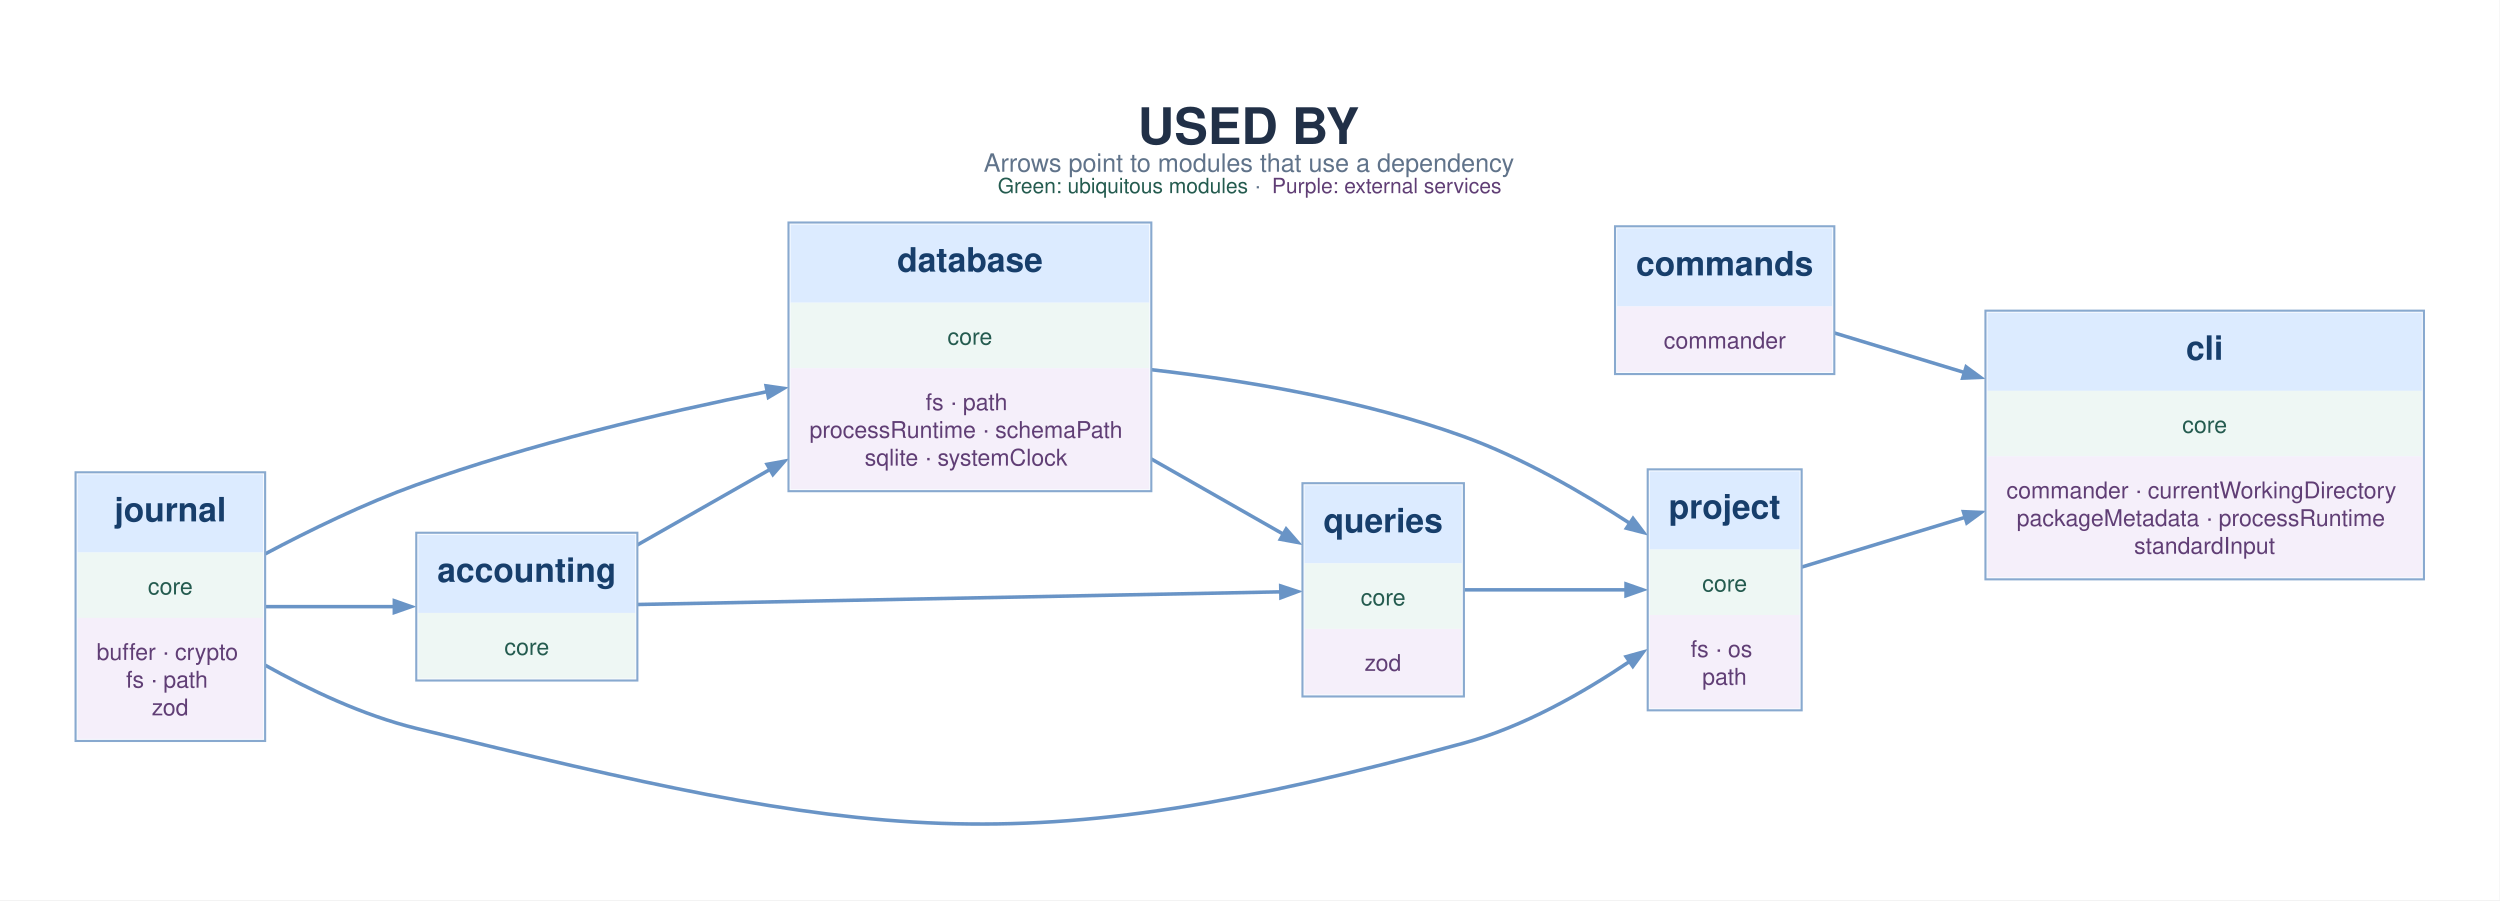
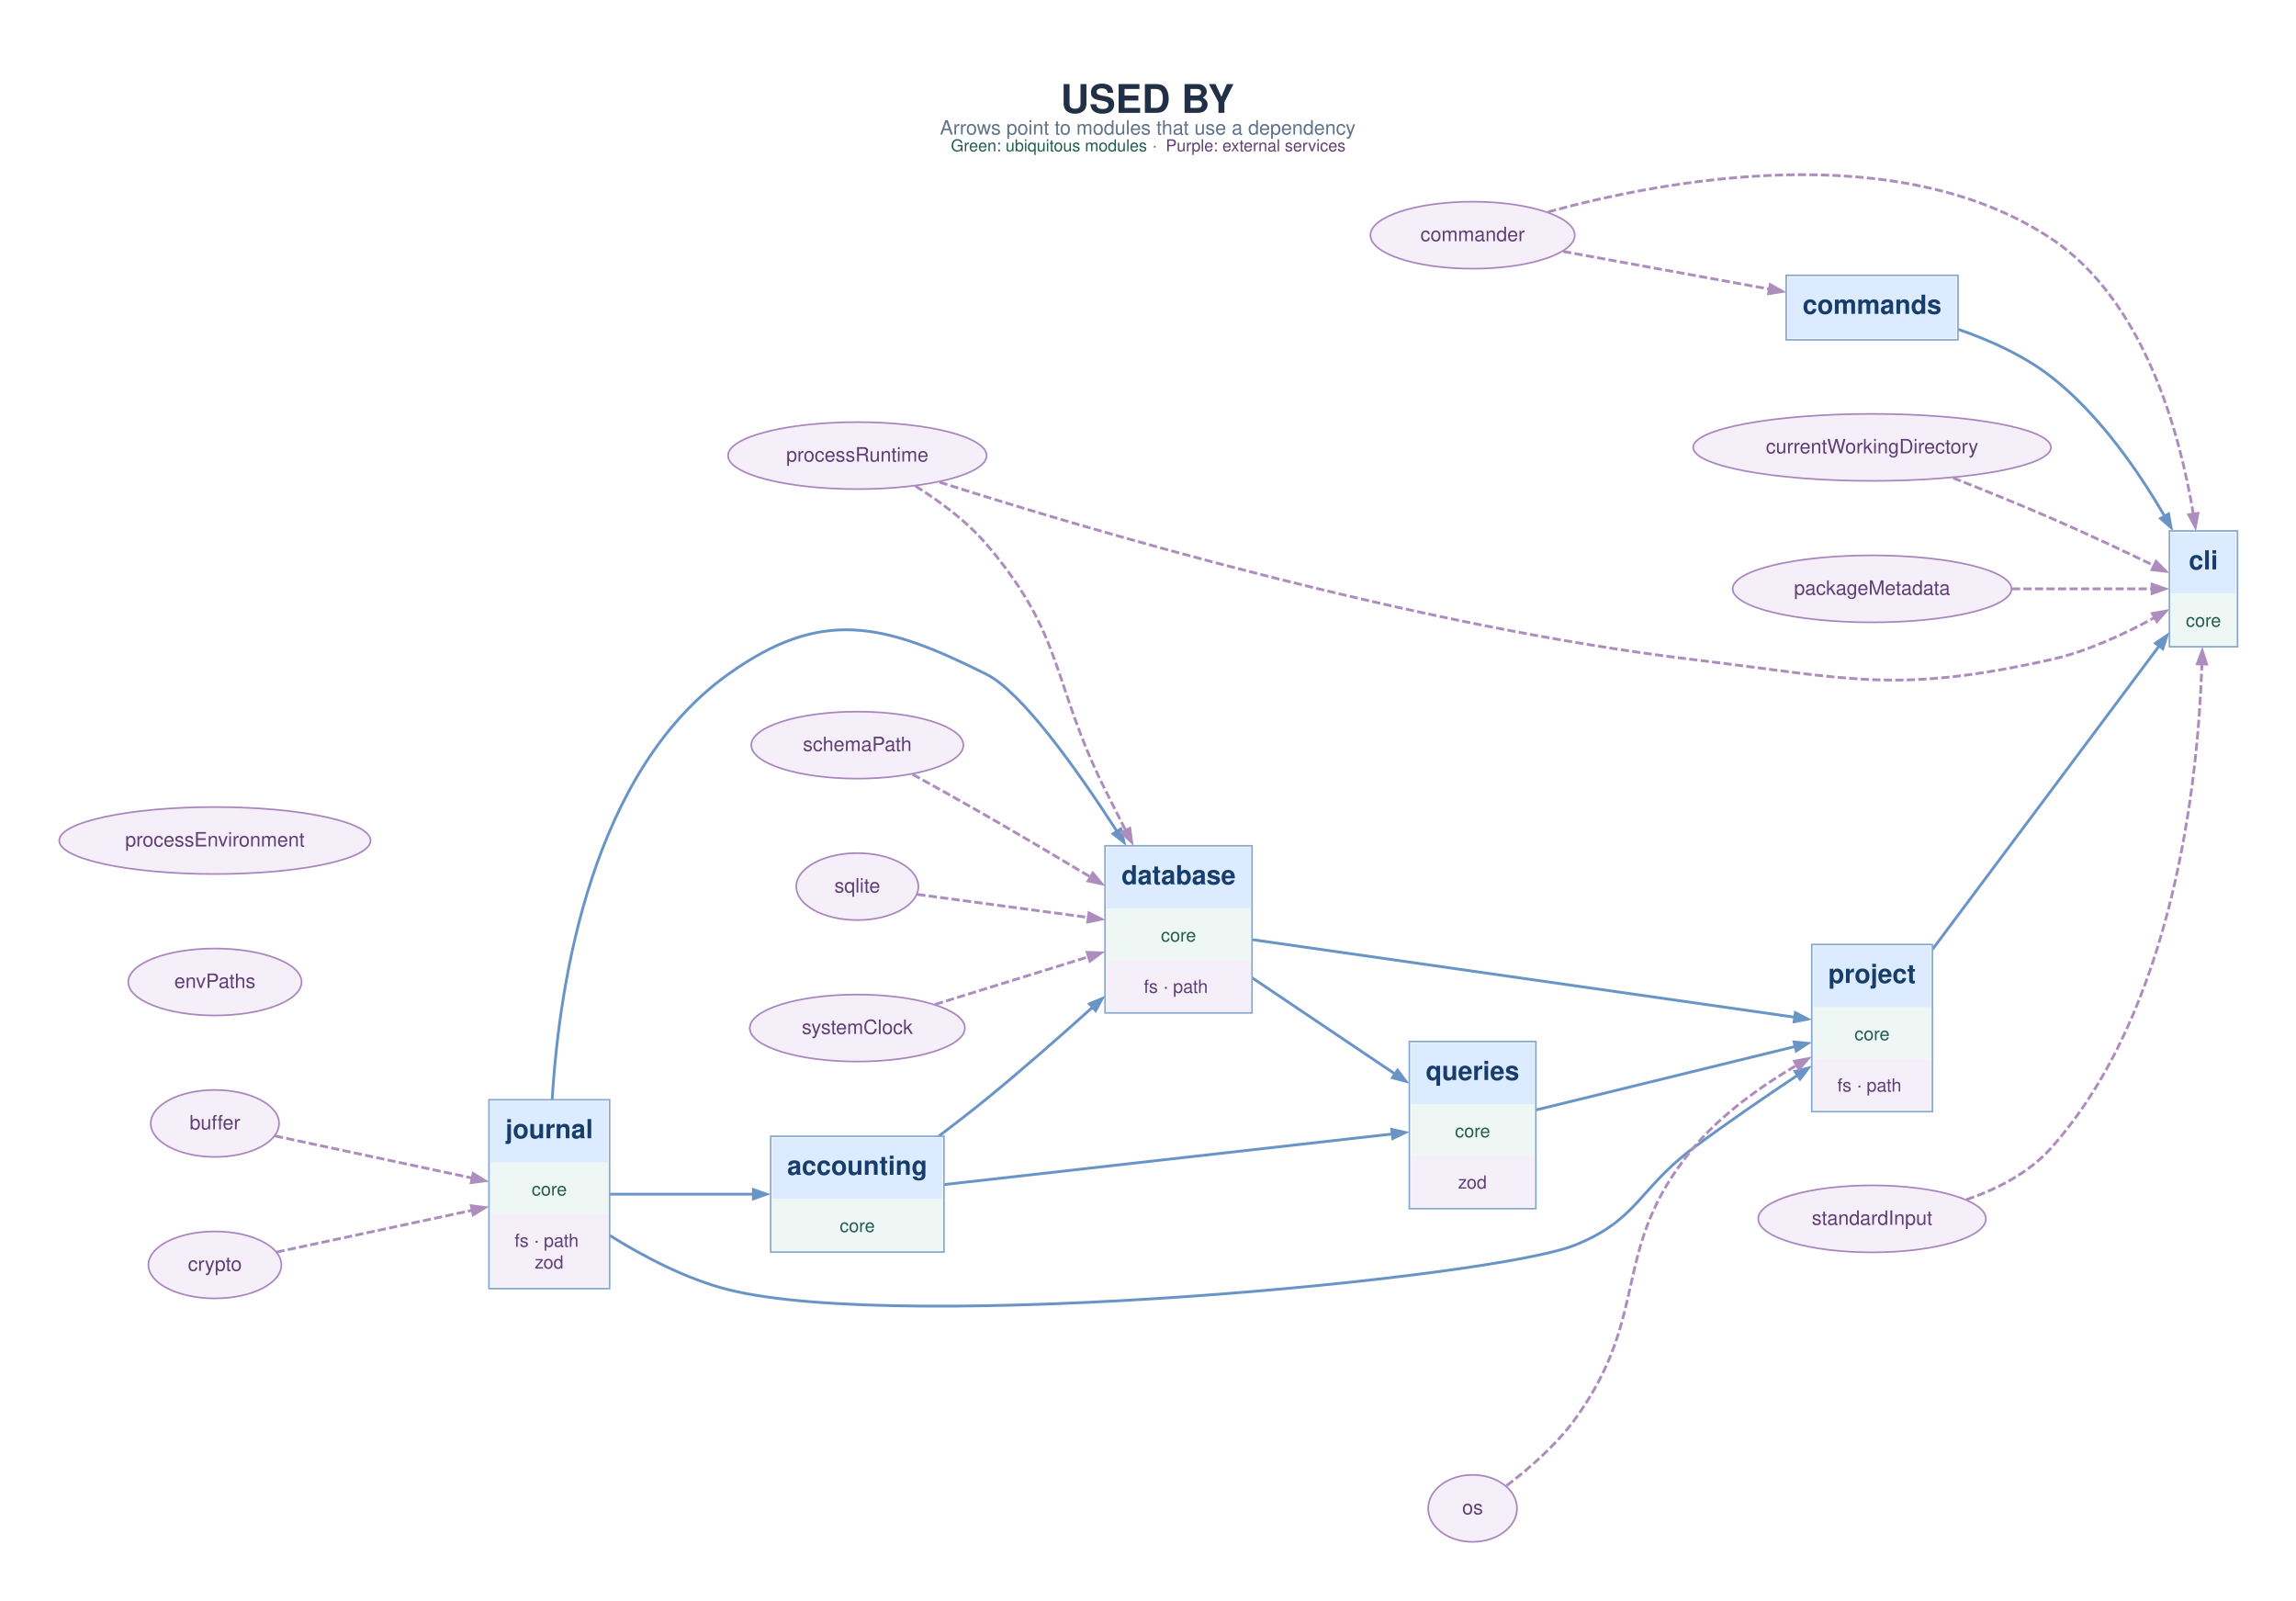
- <svg xmlns="http://www.w3.org/2000/svg" xmlns:xlink="http://www.w3.org/1999/xlink" width="1191pt" height="429pt" viewBox="0.00 0.00 1191.00 429.00">
-   <g id="graph0" class="graph" transform="scale(1 1) rotate(0) translate(36 392.87)">
-     <polygon fill="#ffffff" stroke="none" points="-36,36 -36,-392.87 1154.76,-392.87 1154.76,36 -36,36" />
-     <polygon fill="#ffffff" stroke="none" points="424.63,-290.87 424.63,-352.87 694.12,-352.87 694.12,-290.87 424.63,-290.87" />
-     <text xml:space="preserve" text-anchor="start" x="506.03" y="-324.27" font-family="Helvetica,sans-Serif" font-weight="bold" font-size="24.00" fill="#213047">USED BY</text>
-     <text xml:space="preserve" text-anchor="start" x="432.63" y="-311.07" font-family="Helvetica,sans-Serif" font-size="12.00" fill="#60738a">Arrows point to modules that use a dependency</text>
-     <text xml:space="preserve" text-anchor="start" x="439.32" y="-300.87" font-family="Helvetica,sans-Serif" font-size="10.00" fill="#245b4f">Green: ubiquitous modules</text>
-     <text xml:space="preserve" text-anchor="start" x="558.83" y="-300.87" font-family="Helvetica,sans-Serif" font-size="10.00" fill="#60738a"> · </text>
-     <text xml:space="preserve" text-anchor="start" x="569.95" y="-300.87" font-family="Helvetica,sans-Serif" font-size="10.00" fill="#603e75">Purple: external services</text>
+ <svg xmlns="http://www.w3.org/2000/svg" xmlns:xlink="http://www.w3.org/1999/xlink" width="1396pt" height="973pt" viewBox="0.00 0.00 1396.00 973.00">
+   <g id="graph0" class="graph" transform="scale(1 1) rotate(0) translate(36 937.34)">
+     <polygon fill="#ffffff" stroke="none" points="-36,36 -36,-937.34 1360.43,-937.34 1360.43,36 -36,36" />
+     <polygon fill="#ffffff" stroke="none" points="527.47,-835.34 527.47,-897.34 796.96,-897.34 796.96,-835.34 527.47,-835.34" />
+     <text xml:space="preserve" text-anchor="start" x="608.87" y="-868.74" font-family="Helvetica,sans-Serif" font-weight="bold" font-size="24.00" fill="#213047">USED BY</text>
+     <text xml:space="preserve" text-anchor="start" x="535.47" y="-855.54" font-family="Helvetica,sans-Serif" font-size="12.00" fill="#60738a">Arrows point to modules that use a dependency</text>
+     <text xml:space="preserve" text-anchor="start" x="542.16" y="-845.34" font-family="Helvetica,sans-Serif" font-size="10.00" fill="#245b4f">Green: ubiquitous modules</text>
+     <text xml:space="preserve" text-anchor="start" x="661.67" y="-845.34" font-family="Helvetica,sans-Serif" font-size="10.00" fill="#60738a"> · </text>
+     <text xml:space="preserve" text-anchor="start" x="672.79" y="-845.34" font-family="Helvetica,sans-Serif" font-size="10.00" fill="#603e75">Purple: external services</text>
    <g id="edge1" class="edge">
      <g id="a_edge1">
        <a xlink:title="database depends on accounting">
-           <path fill="none" stroke="#6994c6" stroke-width="1.7" d="M267.39,-133.13C286.63,-144.08 309.13,-156.88 331.02,-169.34" />
-           <polygon fill="#6994c6" stroke="#6994c6" stroke-width="1.7" points="329.44,-171.66 337.78,-173.19 332.21,-166.8 329.44,-171.66" />
+           <path fill="none" stroke="#6994c6" stroke-width="1.7" d="M534.37,-246.31C544.25,-253.77 554.5,-261.71 563.88,-269.36 585.49,-287 608.58,-307.26 628.4,-325.12" />
+           <polygon fill="#6994c6" stroke="#6994c6" stroke-width="1.7" points="626.39,-327.07 634.21,-330.36 630.15,-322.92 626.39,-327.07" />
        </a>
      </g>
    </g>
    <g id="edge2" class="edge">
      <g id="a_edge2">
        <a xlink:title="queries depends on accounting">
-           <path fill="none" stroke="#6994c6" stroke-width="1.7" d="M267.39,-104.88C346.66,-106.44 497.58,-109.41 574.42,-110.93" />
-           <polygon fill="#6994c6" stroke="#6994c6" stroke-width="1.7" points="574.13,-113.72 582.19,-111.08 574.24,-108.12 574.13,-113.72" />
+           <path fill="none" stroke="#6994c6" stroke-width="1.7" d="M537.61,-217.16C609.86,-225.32 740.52,-240.06 810.71,-247.99" />
+           <polygon fill="#6994c6" stroke="#6994c6" stroke-width="1.7" points="810.21,-250.75 818.47,-248.86 810.84,-245.18 810.21,-250.75" />
        </a>
      </g>
    </g>
    <g id="edge3" class="edge">
      <g id="a_edge3">
        <a xlink:title="cli depends on commands">
-           <path fill="none" stroke="#6994c6" stroke-width="1.7" d="M837.79,-234.29C856.36,-228.64 878.16,-222.01 899.96,-215.37" />
-           <polygon fill="#6994c6" stroke="#6994c6" stroke-width="1.7" points="900.66,-218.08 907.5,-213.08 899.03,-212.73 900.66,-218.08" />
+           <path fill="none" stroke="#6994c6" stroke-width="1.7" d="M1154.43,-737.2C1173.49,-730.64 1194.48,-721.27 1211.04,-708.36 1240.24,-685.6 1264.11,-651.05 1280.17,-623.44" />
+           <polygon fill="#6994c6" stroke="#6994c6" stroke-width="1.7" points="1282.53,-624.94 1284.04,-616.6 1277.66,-622.18 1282.53,-624.94" />
        </a>
      </g>
    </g>
    <g id="edge4" class="edge">
      <g id="a_edge4">
        <a xlink:title="project depends on database">
-           <path fill="none" stroke="#6994c6" stroke-width="1.7" d="M512.23,-216.77C557.56,-211.63 613.65,-202.18 661.4,-184.87 689.26,-174.77 717.89,-158.25 740.54,-143.48" />
-           <polygon fill="#6994c6" stroke="#6994c6" stroke-width="1.7" points="741.97,-145.89 747.08,-139.13 738.87,-141.23 741.97,-145.89" />
+           <path fill="none" stroke="#6994c6" stroke-width="1.7" d="M724.9,-366.17C804.57,-354.78 973.62,-330.61 1055.24,-318.94" />
+           <polygon fill="#6994c6" stroke="#6994c6" stroke-width="1.7" points="1055.62,-321.72 1063.15,-317.81 1054.83,-316.17 1055.62,-321.72" />
        </a>
      </g>
    </g>
    <g id="edge5" class="edge">
      <g id="a_edge5">
        <a xlink:title="queries depends on database">
-           <path fill="none" stroke="#6994c6" stroke-width="1.7" d="M512.26,-174.34C534,-161.96 556.57,-149.1 575.54,-138.3" />
-           <polygon fill="#6994c6" stroke="#6994c6" stroke-width="1.7" points="576.74,-140.84 582.31,-134.44 573.97,-135.97 576.74,-140.84" />
+           <path fill="none" stroke="#6994c6" stroke-width="1.7" d="M724.81,-343.25C751.38,-325.37 785.38,-302.49 812.43,-284.28" />
+           <polygon fill="#6994c6" stroke="#6994c6" stroke-width="1.7" points="813.74,-286.77 818.81,-279.98 810.61,-282.13 813.74,-286.77" />
        </a>
      </g>
    </g>
    <g id="edge6" class="edge">
      <g id="a_edge6">
        <a xlink:title="accounting depends on journal">
-           <path fill="none" stroke="#6994c6" stroke-width="1.7" d="M90.25,-103.87C109.1,-103.87 131.45,-103.87 151.93,-103.87" />
-           <polygon fill="#6994c6" stroke="#6994c6" stroke-width="1.7" points="151.87,-106.67 159.87,-103.87 151.87,-101.07 151.87,-106.67" />
+           <path fill="none" stroke="#6994c6" stroke-width="1.7" d="M334.27,-211.36C359.05,-211.36 392.85,-211.36 422.1,-211.36" />
+           <polygon fill="#6994c6" stroke="#6994c6" stroke-width="1.7" points="422.07,-214.16 430.07,-211.36 422.07,-208.56 422.07,-214.16" />
        </a>
      </g>
    </g>
    <g id="edge7" class="edge">
      <g id="a_edge7">
        <a xlink:title="database depends on journal">
-           <path fill="none" stroke="#6994c6" stroke-width="1.7" d="M90.3,-128.98C111.55,-140.27 137.71,-153.01 162.31,-161.87 216.41,-181.35 279.06,-196.17 329.62,-206.33" />
-           <polygon fill="#6994c6" stroke="#6994c6" stroke-width="1.7" points="328.97,-209.05 337.36,-207.86 330.06,-203.56 328.97,-209.05" />
+           <path fill="none" stroke="#6994c6" stroke-width="1.7" d="M299.72,-268.52C304.14,-342.34 324.17,-468.33 406.65,-527.36 463.47,-568.04 501.41,-558.69 563.88,-527.36 585.02,-516.76 617.91,-470.91 643.23,-431.8" />
+           <polygon fill="#6994c6" stroke="#6994c6" stroke-width="1.7" points="645.49,-433.47 647.45,-425.23 640.77,-430.45 645.49,-433.47" />
        </a>
      </g>
    </g>
    <g id="edge8" class="edge">
      <g id="a_edge8">
        <a xlink:title="project depends on journal">
-           <path fill="none" stroke="#6994c6" stroke-width="1.7" d="M90.13,-76.07C111.13,-64.35 137.13,-52.02 162.31,-45.87 377.8,6.83 447.44,19.75 661.4,-38.87 689.67,-46.61 718.03,-62.69 740.4,-77.8" />
-           <polygon fill="#6994c6" stroke="#6994c6" stroke-width="1.7" points="738.7,-80.02 746.87,-82.28 741.88,-75.42 738.7,-80.02" />
+           <path fill="none" stroke="#6994c6" stroke-width="1.7" d="M334.49,-186.44C354.64,-173.84 380.91,-159.86 406.65,-153.36 513.78,-126.35 870.62,-160 921.47,-180.36 959.87,-195.75 960.31,-214.63 993.47,-239.36 1013.89,-254.6 1037.23,-270.57 1056.95,-283.68" />
+           <polygon fill="#6994c6" stroke="#6994c6" stroke-width="1.7" points="1055.37,-285.99 1063.59,-288.07 1058.46,-281.32 1055.37,-285.99" />
        </a>
      </g>
    </g>
    <g id="edge9" class="edge">
      <g id="a_edge9">
        <a xlink:title="cli depends on project">
-           <path fill="none" stroke="#6994c6" stroke-width="1.7" d="M822.3,-122.72C843.61,-129.21 871.96,-137.84 900.29,-146.46" />
-           <polygon fill="#6994c6" stroke="#6994c6" stroke-width="1.7" points="899.37,-149.11 907.84,-148.76 901,-143.75 899.37,-149.11" />
+           <path fill="none" stroke="#6994c6" stroke-width="1.7" d="M1138.92,-360.1C1178.58,-413.19 1241.7,-497.67 1276.89,-544.77" />
+           <polygon fill="#6994c6" stroke="#6994c6" stroke-width="1.7" points="1274.55,-546.32 1281.58,-551.05 1279.03,-542.96 1274.55,-546.32" />
        </a>
      </g>
    </g>
    <g id="edge10" class="edge">
      <g id="a_edge10">
        <a xlink:title="project depends on queries">
-           <path fill="none" stroke="#6994c6" stroke-width="1.7" d="M661.22,-111.87C684.31,-111.87 714.16,-111.87 738.71,-111.87" />
-           <polygon fill="#6994c6" stroke="#6994c6" stroke-width="1.7" points="738.65,-114.67 746.65,-111.87 738.65,-109.07 738.65,-114.67" />
+           <path fill="none" stroke="#6994c6" stroke-width="1.7" d="M897.73,-262.52C940.28,-272.94 1009.78,-289.96 1055.52,-301.16" />
+           <polygon fill="#6994c6" stroke="#6994c6" stroke-width="1.7" points="1054.82,-303.87 1063.25,-303.06 1056.15,-298.44 1054.82,-303.87" />
+         </a>
+       </g>
+     </g>
+     <g id="edge11" class="edge">
+       <g id="a_edge11">
+         <a xlink:title="journal uses buffer">
+           <path fill="none" stroke="#ac8dbd" stroke-width="1.7" stroke-dasharray="5,2" d="M131.18,-246.78C164.72,-239.61 215.15,-228.84 251.59,-221.06" />
+           <polygon fill="#ac8dbd" stroke="#ac8dbd" stroke-width="1.7" points="251.71,-223.9 258.95,-219.49 250.54,-218.42 251.71,-223.9" />
+         </a>
+       </g>
+     </g>
+     <g id="edge12" class="edge">
+       <g id="a_edge12">
+         <a xlink:title="cli uses commander">
+           <path fill="none" stroke="#ac8dbd" stroke-width="1.7" stroke-dasharray="5,2" d="M905.23,-808.5C976.58,-828.05 1117.39,-854.39 1211.04,-792.36 1267.29,-755.11 1289.19,-675.36 1297.6,-624.71" />
+           <polygon fill="#ac8dbd" stroke="#ac8dbd" stroke-width="1.7" points="1300.36,-625.24 1298.81,-616.91 1294.82,-624.39 1300.36,-625.24" />
+         </a>
+       </g>
+     </g>
+     <g id="edge13" class="edge">
+       <g id="a_edge13">
+         <a xlink:title="commands uses commander">
+           <path fill="none" stroke="#ac8dbd" stroke-width="1.7" stroke-dasharray="5,2" d="M914.42,-784.49C951.73,-777.68 1001.4,-768.6 1040.15,-761.53" />
+           <polygon fill="#ac8dbd" stroke="#ac8dbd" stroke-width="1.7" points="1040.36,-764.33 1047.72,-760.14 1039.35,-758.82 1040.36,-764.33" />
+         </a>
+       </g>
+     </g>
+     <g id="edge14" class="edge">
+       <g id="a_edge14">
+         <a xlink:title="journal uses crypto">
+           <path fill="none" stroke="#ac8dbd" stroke-width="1.7" stroke-dasharray="5,2" d="M132.11,-176.15C165.53,-183.29 215.14,-193.89 251.21,-201.59" />
+           <polygon fill="#ac8dbd" stroke="#ac8dbd" stroke-width="1.7" points="250.54,-204.31 258.95,-203.24 251.71,-198.83 250.54,-204.31" />
+         </a>
+       </g>
+     </g>
+     <g id="edge15" class="edge">
+       <g id="a_edge15">
+         <a xlink:title="cli uses currentWorkingDirectory">
+           <path fill="none" stroke="#ac8dbd" stroke-width="1.7" stroke-dasharray="5,2" d="M1151.52,-646.81C1170.21,-639.44 1191.72,-630.74 1211.04,-622.36 1232.27,-613.16 1255.91,-602.05 1273.87,-593.43" />
+           <polygon fill="#ac8dbd" stroke="#ac8dbd" stroke-width="1.7" points="1274.9,-596.04 1280.89,-590.05 1272.47,-591 1274.9,-596.04" />
+         </a>
+       </g>
+     </g>
+     <g id="edge16" class="edge">
+       <g id="a_edge16">
+         <a xlink:title="project uses os">
+           <path fill="none" stroke="#ac8dbd" stroke-width="1.7" stroke-dasharray="5,2" d="M880.01,-34.14C893.11,-44.11 909.97,-58.57 921.47,-74.36 968.56,-139.05 942.32,-177.83 993.47,-239.36 1010.72,-260.12 1035.34,-277.4 1056.69,-289.93" />
+           <polygon fill="#ac8dbd" stroke="#ac8dbd" stroke-width="1.7" points="1055.04,-292.21 1063.37,-293.73 1057.81,-287.34 1055.04,-292.21" />
+         </a>
+       </g>
+     </g>
+     <g id="edge17" class="edge">
+       <g id="a_edge17">
+         <a xlink:title="cli uses packageMetadata">
+           <path fill="none" stroke="#ac8dbd" stroke-width="1.7" stroke-dasharray="5,2" d="M1187.27,-579.36C1217.65,-579.36 1250.03,-579.36 1272.74,-579.36" />
+           <polygon fill="#ac8dbd" stroke="#ac8dbd" stroke-width="1.7" points="1272.49,-582.16 1280.49,-579.36 1272.49,-576.56 1272.49,-582.16" />
+         </a>
+       </g>
+     </g>
+     <g id="edge18" class="edge">
+       <g id="a_edge18">
+         <a xlink:title="cli uses processRuntime">
+           <path fill="none" stroke="#ac8dbd" stroke-width="1.7" stroke-dasharray="5,2" d="M535.21,-644.22C624.87,-615.6 822.02,-557.02 993.47,-536.36 1089.47,-524.8 1116.65,-515.33 1211.04,-536.36 1233.34,-541.33 1256.62,-552.34 1274.15,-561.97" />
+           <polygon fill="#ac8dbd" stroke="#ac8dbd" stroke-width="1.7" points="1272.67,-564.35 1281.01,-565.86 1275.44,-559.48 1272.67,-564.35" />
+         </a>
+       </g>
+     </g>
+     <g id="edge19" class="edge">
+       <g id="a_edge19">
+         <a xlink:title="database uses processRuntime">
+           <path fill="none" stroke="#ac8dbd" stroke-width="1.7" stroke-dasharray="5,2" d="M520.59,-641.85C535.3,-632.65 551.84,-620.47 563.88,-606.36 611.63,-550.42 603.07,-523.19 635.88,-457.36 639.91,-449.27 644.21,-440.77 648.47,-432.41" />
+           <polygon fill="#ac8dbd" stroke="#ac8dbd" stroke-width="1.7" points="650.94,-433.74 652.09,-425.34 645.95,-431.19 650.94,-433.74" />
+         </a>
+       </g>
+     </g>
+     <g id="edge20" class="edge">
+       <g id="a_edge20">
+         <a xlink:title="database uses schemaPath">
+           <path fill="none" stroke="#ac8dbd" stroke-width="1.7" stroke-dasharray="5,2" d="M518.87,-466.6C532.79,-458.94 549.19,-449.81 563.88,-441.36 584.71,-429.39 607.46,-415.91 627.23,-404.06" />
+           <polygon fill="#ac8dbd" stroke="#ac8dbd" stroke-width="1.7" points="628.46,-406.59 633.88,-400.07 625.58,-401.78 628.46,-406.59" />
+         </a>
+       </g>
+     </g>
+     <g id="edge21" class="edge">
+       <g id="a_edge21">
+         <a xlink:title="database uses sqlite">
+           <path fill="none" stroke="#ac8dbd" stroke-width="1.7" stroke-dasharray="5,2" d="M521.72,-393.6C550.83,-389.68 592.52,-384.07 625.75,-379.6" />
+           <polygon fill="#ac8dbd" stroke="#ac8dbd" stroke-width="1.7" points="626.11,-382.38 633.66,-378.54 625.36,-376.83 626.11,-382.38" />
+         </a>
+       </g>
+     </g>
+     <g id="edge22" class="edge">
+       <g id="a_edge22">
+         <a xlink:title="cli uses standardInput">
+           <path fill="none" stroke="#ac8dbd" stroke-width="1.7" stroke-dasharray="5,2" d="M1159.62,-208.04C1178.26,-214.46 1197.64,-224.32 1211.04,-239.36 1285.85,-323.42 1300.49,-462.35 1302.8,-533.81" />
+           <polygon fill="#ac8dbd" stroke="#ac8dbd" stroke-width="1.7" points="1300,-533.77 1303.01,-541.69 1305.6,-533.62 1300,-533.77" />
+         </a>
+       </g>
+     </g>
+     <g id="edge23" class="edge">
+       <g id="a_edge23">
+         <a xlink:title="database uses systemClock">
+           <path fill="none" stroke="#ac8dbd" stroke-width="1.7" stroke-dasharray="5,2" d="M532.56,-326.74C560.64,-335.45 596.58,-346.61 625.89,-355.71" />
+           <polygon fill="#ac8dbd" stroke="#ac8dbd" stroke-width="1.7" points="625.03,-358.37 633.51,-358.07 626.69,-353.02 625.03,-358.37" />
        </a>
      </g>
    </g>
    <g id="node1" class="node">
      <g id="a_node1">
        <a xlink:title="Module: accounting">
-           <polygon fill="#f8fbff" stroke="none" points="162.31,-68.67 162.31,-139.07 267.64,-139.07 267.64,-68.67 162.31,-68.67" />
-           <polygon fill="none" stroke="#88a9cf" points="162.31,-68.67 162.31,-139.07 267.64,-139.07 267.64,-68.67 162.31,-68.67" />
-           <polygon fill="#dcebff" stroke="none" points="163.31,-100.87 163.31,-138.07 266.64,-138.07 266.64,-100.87 163.31,-100.87" />
-           <text xml:space="preserve" text-anchor="start" x="172.31" y="-115.67" font-family="Helvetica,sans-Serif" font-weight="bold" font-size="16.00" fill="#173e6b">accounting</text>
-           <polygon fill="#eef7f4" stroke="none" points="163.31,-69.67 163.31,-100.87 266.64,-100.87 266.64,-69.67 163.31,-69.67" />
-           <text xml:space="preserve" text-anchor="start" x="204.28" y="-80.87" font-family="Helvetica,sans-Serif" font-size="11.00" fill="#245b4f">core</text>
+           <polygon fill="#f8fbff" stroke="none" points="432.6,-176.16 432.6,-246.56 537.93,-246.56 537.93,-176.16 432.6,-176.16" />
+           <polygon fill="none" stroke="#88a9cf" points="432.6,-176.16 432.6,-246.56 537.93,-246.56 537.93,-176.16 432.6,-176.16" />
+           <polygon fill="#dcebff" stroke="none" points="433.6,-208.36 433.6,-245.56 536.93,-245.56 536.93,-208.36 433.6,-208.36" />
+           <text xml:space="preserve" text-anchor="start" x="442.6" y="-223.16" font-family="Helvetica,sans-Serif" font-weight="bold" font-size="16.00" fill="#173e6b">accounting</text>
+           <polygon fill="#eef7f4" stroke="none" points="433.6,-177.16 433.6,-208.36 536.93,-208.36 536.93,-177.16 433.6,-177.16" />
+           <text xml:space="preserve" text-anchor="start" x="474.56" y="-188.36" font-family="Helvetica,sans-Serif" font-size="11.00" fill="#245b4f">core</text>
        </a>
      </g>
    </g>
    <g id="node2" class="node">
      <g id="a_node2">
        <a xlink:title="Module: cli">
-           <polygon fill="#f8fbff" stroke="none" points="909.87,-116.87 909.87,-244.87 1118.76,-244.87 1118.76,-116.87 909.87,-116.87" />
-           <polygon fill="none" stroke="#88a9cf" points="909.87,-116.87 909.87,-244.87 1118.76,-244.87 1118.76,-116.87 909.87,-116.87" />
-           <polygon fill="#dcebff" stroke="none" points="910.87,-206.67 910.87,-243.87 1117.76,-243.87 1117.76,-206.67 910.87,-206.67" />
-           <text xml:space="preserve" text-anchor="start" x="1005.42" y="-221.47" font-family="Helvetica,sans-Serif" font-weight="bold" font-size="16.00" fill="#173e6b">cli</text>
-           <polygon fill="#eef7f4" stroke="none" points="910.87,-175.47 910.87,-206.67 1117.76,-206.67 1117.76,-175.47 910.87,-175.47" />
-           <text xml:space="preserve" text-anchor="start" x="1003.61" y="-186.67" font-family="Helvetica,sans-Serif" font-size="11.00" fill="#245b4f">core</text>
-           <polygon fill="#f5effa" stroke="none" points="910.87,-117.87 910.87,-175.47 1117.76,-175.47 1117.76,-117.87 910.87,-117.87" />
-           <text xml:space="preserve" text-anchor="start" x="919.87" y="-155.47" font-family="Helvetica,sans-Serif" font-size="11.00" fill="#603e75">commander · currentWorkingDirectory</text>
-           <text xml:space="preserve" text-anchor="start" x="924.74" y="-142.27" font-family="Helvetica,sans-Serif" font-size="11.00" fill="#603e75">packageMetadata · processRuntime</text>
-           <text xml:space="preserve" text-anchor="start" x="980.68" y="-129.07" font-family="Helvetica,sans-Serif" font-size="11.00" fill="#603e75">standardInput</text>
+           <polygon fill="#f8fbff" stroke="none" points="1283.04,-544.16 1283.04,-614.56 1324.43,-614.56 1324.43,-544.16 1283.04,-544.16" />
+           <polygon fill="none" stroke="#88a9cf" points="1283.04,-544.16 1283.04,-614.56 1324.43,-614.56 1324.43,-544.16 1283.04,-544.16" />
+           <polygon fill="#dcebff" stroke="none" points="1284.04,-576.36 1284.04,-613.56 1323.43,-613.56 1323.43,-576.36 1284.04,-576.36" />
+           <text xml:space="preserve" text-anchor="start" x="1294.84" y="-591.16" font-family="Helvetica,sans-Serif" font-weight="bold" font-size="16.00" fill="#173e6b">cli</text>
+           <polygon fill="#eef7f4" stroke="none" points="1284.04,-545.16 1284.04,-576.36 1323.43,-576.36 1323.43,-545.16 1284.04,-545.16" />
+           <text xml:space="preserve" text-anchor="start" x="1293.04" y="-556.36" font-family="Helvetica,sans-Serif" font-size="11.00" fill="#245b4f">core</text>
        </a>
      </g>
    </g>
    <g id="node3" class="node">
      <g id="a_node3">
        <a xlink:title="Module: commands">
-           <polygon fill="#f8fbff" stroke="none" points="733.4,-214.67 733.4,-285.07 837.87,-285.07 837.87,-214.67 733.4,-214.67" />
-           <polygon fill="none" stroke="#88a9cf" points="733.4,-214.67 733.4,-285.07 837.87,-285.07 837.87,-214.67 733.4,-214.67" />
-           <polygon fill="#dcebff" stroke="none" points="734.4,-246.87 734.4,-284.07 836.87,-284.07 836.87,-246.87 734.4,-246.87" />
-           <text xml:space="preserve" text-anchor="start" x="743.4" y="-261.67" font-family="Helvetica,sans-Serif" font-weight="bold" font-size="16.00" fill="#173e6b">commands</text>
-           <polygon fill="#f5effa" stroke="none" points="734.4,-215.67 734.4,-246.87 836.87,-246.87 836.87,-215.67 734.4,-215.67" />
-           <text xml:space="preserve" text-anchor="start" x="756.6" y="-226.87" font-family="Helvetica,sans-Serif" font-size="11.00" fill="#603e75">commander</text>
+           <polygon fill="#f8fbff" stroke="none" points="1050.02,-730.76 1050.02,-769.96 1154.49,-769.96 1154.49,-730.76 1050.02,-730.76" />
+           <polygon fill="none" stroke="#88a9cf" points="1050.02,-730.76 1050.02,-769.96 1154.49,-769.96 1154.49,-730.76 1050.02,-730.76" />
+           <polygon fill="#dcebff" stroke="none" points="1051.02,-731.76 1051.02,-768.96 1153.49,-768.96 1153.49,-731.76 1051.02,-731.76" />
+           <text xml:space="preserve" text-anchor="start" x="1060.02" y="-746.56" font-family="Helvetica,sans-Serif" font-weight="bold" font-size="16.00" fill="#173e6b">commands</text>
        </a>
      </g>
    </g>
    <g id="node4" class="node">
      <g id="a_node4">
        <a xlink:title="Module: database">
-           <polygon fill="#f8fbff" stroke="none" points="339.64,-158.87 339.64,-286.87 512.49,-286.87 512.49,-158.87 339.64,-158.87" />
-           <polygon fill="none" stroke="#88a9cf" points="339.64,-158.87 339.64,-286.87 512.49,-286.87 512.49,-158.87 339.64,-158.87" />
-           <polygon fill="#dcebff" stroke="none" points="340.64,-248.67 340.64,-285.87 511.49,-285.87 511.49,-248.67 340.64,-248.67" />
-           <text xml:space="preserve" text-anchor="start" x="391.38" y="-263.47" font-family="Helvetica,sans-Serif" font-weight="bold" font-size="16.00" fill="#173e6b">database</text>
-           <polygon fill="#eef7f4" stroke="none" points="340.64,-217.47 340.64,-248.67 511.49,-248.67 511.49,-217.47 340.64,-217.47" />
-           <text xml:space="preserve" text-anchor="start" x="415.37" y="-228.67" font-family="Helvetica,sans-Serif" font-size="11.00" fill="#245b4f">core</text>
-           <polygon fill="#f5effa" stroke="none" points="340.64,-159.87 340.64,-217.47 511.49,-217.47 511.49,-159.87 340.64,-159.87" />
-           <text xml:space="preserve" text-anchor="start" x="404.97" y="-197.47" font-family="Helvetica,sans-Serif" font-size="11.00" fill="#603e75">fs · path</text>
-           <text xml:space="preserve" text-anchor="start" x="349.64" y="-184.27" font-family="Helvetica,sans-Serif" font-size="11.00" fill="#603e75">processRuntime · schemaPath</text>
-           <text xml:space="preserve" text-anchor="start" x="375.94" y="-171.07" font-family="Helvetica,sans-Serif" font-size="11.00" fill="#603e75">sqlite · systemClock</text>
+           <polygon fill="#f8fbff" stroke="none" points="635.88,-321.56 635.88,-423.16 725.25,-423.16 725.25,-321.56 635.88,-321.56" />
+           <polygon fill="none" stroke="#88a9cf" points="635.88,-321.56 635.88,-423.16 725.25,-423.16 725.25,-321.56 635.88,-321.56" />
+           <polygon fill="#dcebff" stroke="none" points="636.88,-384.96 636.88,-422.16 724.25,-422.16 724.25,-384.96 636.88,-384.96" />
+           <text xml:space="preserve" text-anchor="start" x="645.88" y="-399.76" font-family="Helvetica,sans-Serif" font-weight="bold" font-size="16.00" fill="#173e6b">database</text>
+           <polygon fill="#eef7f4" stroke="none" points="636.88,-353.76 636.88,-384.96 724.25,-384.96 724.25,-353.76 636.88,-353.76" />
+           <text xml:space="preserve" text-anchor="start" x="669.86" y="-364.96" font-family="Helvetica,sans-Serif" font-size="11.00" fill="#245b4f">core</text>
+           <polygon fill="#f5effa" stroke="none" points="636.88,-322.56 636.88,-353.76 724.25,-353.76 724.25,-322.56 636.88,-322.56" />
+           <text xml:space="preserve" text-anchor="start" x="659.47" y="-333.76" font-family="Helvetica,sans-Serif" font-size="11.00" fill="#603e75">fs · path</text>
        </a>
      </g>
    </g>
    <g id="node5" class="node">
      <g id="a_node5">
        <a xlink:title="Module: journal">
-           <polygon fill="#f8fbff" stroke="none" points="0,-39.87 0,-167.87 90.31,-167.87 90.31,-39.87 0,-39.87" />
-           <polygon fill="none" stroke="#88a9cf" points="0,-39.87 0,-167.87 90.31,-167.87 90.31,-39.87 0,-39.87" />
-           <polygon fill="#dcebff" stroke="none" points="1,-129.67 1,-166.87 89.31,-166.87 89.31,-129.67 1,-129.67" />
-           <text xml:space="preserve" text-anchor="start" x="18.49" y="-144.47" font-family="Helvetica,sans-Serif" font-weight="bold" font-size="16.00" fill="#173e6b">journal</text>
-           <polygon fill="#eef7f4" stroke="none" points="1,-98.47 1,-129.67 89.31,-129.67 89.31,-98.47 1,-98.47" />
-           <text xml:space="preserve" text-anchor="start" x="34.45" y="-109.67" font-family="Helvetica,sans-Serif" font-size="11.00" fill="#245b4f">core</text>
-           <polygon fill="#f5effa" stroke="none" points="1,-40.87 1,-98.47 89.31,-98.47 89.31,-40.87 1,-40.87" />
-           <text xml:space="preserve" text-anchor="start" x="10" y="-78.47" font-family="Helvetica,sans-Serif" font-size="11.00" fill="#603e75">buffer · crypto</text>
-           <text xml:space="preserve" text-anchor="start" x="24.06" y="-65.27" font-family="Helvetica,sans-Serif" font-size="11.00" fill="#603e75">fs · path</text>
-           <text xml:space="preserve" text-anchor="start" x="36.29" y="-52.07" font-family="Helvetica,sans-Serif" font-size="11.00" fill="#603e75">zod</text>
+           <polygon fill="#f8fbff" stroke="none" points="261.31,-153.96 261.31,-268.76 334.65,-268.76 334.65,-153.96 261.31,-153.96" />
+           <polygon fill="none" stroke="#88a9cf" points="261.31,-153.96 261.31,-268.76 334.65,-268.76 334.65,-153.96 261.31,-153.96" />
+           <polygon fill="#dcebff" stroke="none" points="262.31,-230.56 262.31,-267.76 333.65,-267.76 333.65,-230.56 262.31,-230.56" />
+           <text xml:space="preserve" text-anchor="start" x="271.31" y="-245.36" font-family="Helvetica,sans-Serif" font-weight="bold" font-size="16.00" fill="#173e6b">journal</text>
+           <polygon fill="#eef7f4" stroke="none" points="262.31,-199.36 262.31,-230.56 333.65,-230.56 333.65,-199.36 262.31,-199.36" />
+           <text xml:space="preserve" text-anchor="start" x="287.28" y="-210.56" font-family="Helvetica,sans-Serif" font-size="11.00" fill="#245b4f">core</text>
+           <polygon fill="#f5effa" stroke="none" points="262.31,-154.96 262.31,-199.36 333.65,-199.36 333.65,-154.96 262.31,-154.96" />
+           <text xml:space="preserve" text-anchor="start" x="276.88" y="-179.36" font-family="Helvetica,sans-Serif" font-size="11.00" fill="#603e75">fs · path</text>
+           <text xml:space="preserve" text-anchor="start" x="289.11" y="-166.16" font-family="Helvetica,sans-Serif" font-size="11.00" fill="#603e75">zod</text>
        </a>
      </g>
    </g>
    <g id="node6" class="node">
      <g id="a_node6">
        <a xlink:title="Module: project">
-           <polygon fill="#f8fbff" stroke="none" points="748.97,-54.47 748.97,-169.27 822.31,-169.27 822.31,-54.47 748.97,-54.47" />
-           <polygon fill="none" stroke="#88a9cf" points="748.97,-54.47 748.97,-169.27 822.31,-169.27 822.31,-54.47 748.97,-54.47" />
-           <polygon fill="#dcebff" stroke="none" points="749.97,-131.07 749.97,-168.27 821.31,-168.27 821.31,-131.07 749.97,-131.07" />
-           <text xml:space="preserve" text-anchor="start" x="758.97" y="-145.87" font-family="Helvetica,sans-Serif" font-weight="bold" font-size="16.00" fill="#173e6b">project</text>
-           <polygon fill="#eef7f4" stroke="none" points="749.97,-99.87 749.97,-131.07 821.31,-131.07 821.31,-99.87 749.97,-99.87" />
-           <text xml:space="preserve" text-anchor="start" x="774.94" y="-111.07" font-family="Helvetica,sans-Serif" font-size="11.00" fill="#245b4f">core</text>
-           <polygon fill="#f5effa" stroke="none" points="749.97,-55.47 749.97,-99.87 821.31,-99.87 821.31,-55.47 749.97,-55.47" />
-           <text xml:space="preserve" text-anchor="start" x="769.44" y="-79.87" font-family="Helvetica,sans-Serif" font-size="11.00" fill="#603e75">fs · os</text>
-           <text xml:space="preserve" text-anchor="start" x="774.93" y="-66.67" font-family="Helvetica,sans-Serif" font-size="11.00" fill="#603e75">path</text>
+           <polygon fill="#f8fbff" stroke="none" points="1065.58,-261.56 1065.58,-363.16 1138.92,-363.16 1138.92,-261.56 1065.58,-261.56" />
+           <polygon fill="none" stroke="#88a9cf" points="1065.58,-261.56 1065.58,-363.16 1138.92,-363.16 1138.92,-261.56 1065.58,-261.56" />
+           <polygon fill="#dcebff" stroke="none" points="1066.58,-324.96 1066.58,-362.16 1137.92,-362.16 1137.92,-324.96 1066.58,-324.96" />
+           <text xml:space="preserve" text-anchor="start" x="1075.58" y="-339.76" font-family="Helvetica,sans-Serif" font-weight="bold" font-size="16.00" fill="#173e6b">project</text>
+           <polygon fill="#eef7f4" stroke="none" points="1066.58,-293.76 1066.58,-324.96 1137.92,-324.96 1137.92,-293.76 1066.58,-293.76" />
+           <text xml:space="preserve" text-anchor="start" x="1091.55" y="-304.96" font-family="Helvetica,sans-Serif" font-size="11.00" fill="#245b4f">core</text>
+           <polygon fill="#f5effa" stroke="none" points="1066.58,-262.56 1066.58,-293.76 1137.92,-293.76 1137.92,-262.56 1066.58,-262.56" />
+           <text xml:space="preserve" text-anchor="start" x="1081.16" y="-273.76" font-family="Helvetica,sans-Serif" font-size="11.00" fill="#603e75">fs · path</text>
        </a>
      </g>
    </g>
    <g id="node7" class="node">
      <g id="a_node7">
        <a xlink:title="Module: queries">
-           <polygon fill="#f8fbff" stroke="none" points="584.49,-61.07 584.49,-162.67 661.4,-162.67 661.4,-61.07 584.49,-61.07" />
-           <polygon fill="none" stroke="#88a9cf" points="584.49,-61.07 584.49,-162.67 661.4,-162.67 661.4,-61.07 584.49,-61.07" />
-           <polygon fill="#dcebff" stroke="none" points="585.49,-124.47 585.49,-161.67 660.4,-161.67 660.4,-124.47 585.49,-124.47" />
-           <text xml:space="preserve" text-anchor="start" x="594.49" y="-139.27" font-family="Helvetica,sans-Serif" font-weight="bold" font-size="16.00" fill="#173e6b">queries</text>
-           <polygon fill="#eef7f4" stroke="none" points="585.49,-93.27 585.49,-124.47 660.4,-124.47 660.4,-93.27 585.49,-93.27" />
-           <text xml:space="preserve" text-anchor="start" x="612.25" y="-104.47" font-family="Helvetica,sans-Serif" font-size="11.00" fill="#245b4f">core</text>
-           <polygon fill="#f5effa" stroke="none" points="585.49,-62.07 585.49,-93.27 660.4,-93.27 660.4,-62.07 585.49,-62.07" />
-           <text xml:space="preserve" text-anchor="start" x="614.08" y="-73.27" font-family="Helvetica,sans-Serif" font-size="11.00" fill="#603e75">zod</text>
+           <polygon fill="#f8fbff" stroke="none" points="820.9,-202.56 820.9,-304.16 897.82,-304.16 897.82,-202.56 820.9,-202.56" />
+           <polygon fill="none" stroke="#88a9cf" points="820.9,-202.56 820.9,-304.16 897.82,-304.16 897.82,-202.56 820.9,-202.56" />
+           <polygon fill="#dcebff" stroke="none" points="821.9,-265.96 821.9,-303.16 896.82,-303.16 896.82,-265.96 821.9,-265.96" />
+           <text xml:space="preserve" text-anchor="start" x="830.9" y="-280.76" font-family="Helvetica,sans-Serif" font-weight="bold" font-size="16.00" fill="#173e6b">queries</text>
+           <polygon fill="#eef7f4" stroke="none" points="821.9,-234.76 821.9,-265.96 896.82,-265.96 896.82,-234.76 821.9,-234.76" />
+           <text xml:space="preserve" text-anchor="start" x="848.66" y="-245.96" font-family="Helvetica,sans-Serif" font-size="11.00" fill="#245b4f">core</text>
+           <polygon fill="#f5effa" stroke="none" points="821.9,-203.56 821.9,-234.76 896.82,-234.76 896.82,-203.56 821.9,-203.56" />
+           <text xml:space="preserve" text-anchor="start" x="850.49" y="-214.76" font-family="Helvetica,sans-Serif" font-size="11.00" fill="#603e75">zod</text>
+         </a>
+       </g>
+     </g>
+     <g id="node8" class="node">
+       <g id="a_node8">
+         <a xlink:title="External service">
+           <ellipse fill="#f5effa" stroke="#aa86bf" cx="94.66" cy="-254.36" rx="39.01" ry="20.36" />
+           <text xml:space="preserve" text-anchor="middle" x="94.66" y="-250.76" font-family="Helvetica,sans-Serif" font-size="12.00" fill="#603e75">buffer</text>
+         </a>
+       </g>
+     </g>
+     <g id="node9" class="node">
+       <g id="a_node9">
+         <a xlink:title="External service">
+           <ellipse fill="#f5effa" stroke="#aa86bf" cx="859.36" cy="-794.36" rx="62.11" ry="20.36" />
+           <text xml:space="preserve" text-anchor="middle" x="859.36" y="-790.76" font-family="Helvetica,sans-Serif" font-size="12.00" fill="#603e75">commander</text>
+         </a>
+       </g>
+     </g>
+     <g id="node10" class="node">
+       <g id="a_node10">
+         <a xlink:title="External service">
+           <ellipse fill="#f5effa" stroke="#aa86bf" cx="94.66" cy="-168.36" rx="40.42" ry="20.36" />
+           <text xml:space="preserve" text-anchor="middle" x="94.66" y="-164.76" font-family="Helvetica,sans-Serif" font-size="12.00" fill="#603e75">crypto</text>
+         </a>
+       </g>
+     </g>
+     <g id="node11" class="node">
+       <g id="a_node11">
+         <a xlink:title="External service">
+           <ellipse fill="#f5effa" stroke="#aa86bf" cx="1102.25" cy="-665.36" rx="108.78" ry="20.36" />
+           <text xml:space="preserve" text-anchor="middle" x="1102.25" y="-661.76" font-family="Helvetica,sans-Serif" font-size="12.00" fill="#603e75">currentWorkingDirectory</text>
+         </a>
+       </g>
+     </g>
+     <g id="node12" class="node">
+       <g id="a_node12">
+         <a xlink:title="External service">
+           <ellipse fill="#f5effa" stroke="#aa86bf" cx="94.66" cy="-340.36" rx="52.69" ry="20.36" />
+           <text xml:space="preserve" text-anchor="middle" x="94.66" y="-336.76" font-family="Helvetica,sans-Serif" font-size="12.00" fill="#603e75">envPaths</text>
+         </a>
+       </g>
+     </g>
+     <g id="node13" class="node">
+       <g id="a_node13">
+         <a xlink:title="External service">
+           <ellipse fill="#f5effa" stroke="#aa86bf" cx="859.36" cy="-20.36" rx="27" ry="20.36" />
+           <text xml:space="preserve" text-anchor="middle" x="859.36" y="-16.76" font-family="Helvetica,sans-Serif" font-size="12.00" fill="#603e75">os</text>
+         </a>
+       </g>
+     </g>
+     <g id="node14" class="node">
+       <g id="a_node14">
+         <a xlink:title="External service">
+           <ellipse fill="#f5effa" stroke="#aa86bf" cx="1102.25" cy="-579.36" rx="84.77" ry="20.36" />
+           <text xml:space="preserve" text-anchor="middle" x="1102.25" y="-575.76" font-family="Helvetica,sans-Serif" font-size="12.00" fill="#603e75">packageMetadata</text>
+         </a>
+       </g>
+     </g>
+     <g id="node15" class="node">
+       <g id="a_node15">
+         <a xlink:title="External service">
+           <ellipse fill="#f5effa" stroke="#aa86bf" cx="94.66" cy="-426.36" rx="94.66" ry="20.36" />
+           <text xml:space="preserve" text-anchor="middle" x="94.66" y="-422.76" font-family="Helvetica,sans-Serif" font-size="12.00" fill="#603e75">processEnvironment</text>
+         </a>
+       </g>
+     </g>
+     <g id="node16" class="node">
+       <g id="a_node16">
+         <a xlink:title="External service">
+           <ellipse fill="#f5effa" stroke="#aa86bf" cx="485.26" cy="-660.36" rx="78.62" ry="20.36" />
+           <text xml:space="preserve" text-anchor="middle" x="485.26" y="-656.76" font-family="Helvetica,sans-Serif" font-size="12.00" fill="#603e75">processRuntime</text>
+         </a>
+       </g>
+     </g>
+     <g id="node17" class="node">
+       <g id="a_node17">
+         <a xlink:title="External service">
+           <ellipse fill="#f5effa" stroke="#aa86bf" cx="485.26" cy="-484.36" rx="64.48" ry="20.36" />
+           <text xml:space="preserve" text-anchor="middle" x="485.26" y="-480.76" font-family="Helvetica,sans-Serif" font-size="12.00" fill="#603e75">schemaPath</text>
+         </a>
+       </g>
+     </g>
+     <g id="node18" class="node">
+       <g id="a_node18">
+         <a xlink:title="External service">
+           <ellipse fill="#f5effa" stroke="#aa86bf" cx="485.26" cy="-398.36" rx="37.12" ry="20.36" />
+           <text xml:space="preserve" text-anchor="middle" x="485.26" y="-394.76" font-family="Helvetica,sans-Serif" font-size="12.00" fill="#603e75">sqlite</text>
+         </a>
+       </g>
+     </g>
+     <g id="node19" class="node">
+       <g id="a_node19">
+         <a xlink:title="External service">
+           <ellipse fill="#f5effa" stroke="#aa86bf" cx="1102.25" cy="-196.36" rx="69.2" ry="20.36" />
+           <text xml:space="preserve" text-anchor="middle" x="1102.25" y="-192.76" font-family="Helvetica,sans-Serif" font-size="12.00" fill="#603e75">standardInput</text>
+         </a>
+       </g>
+     </g>
+     <g id="node20" class="node">
+       <g id="a_node20">
+         <a xlink:title="External service">
+           <ellipse fill="#f5effa" stroke="#aa86bf" cx="485.26" cy="-312.36" rx="65.4" ry="20.36" />
+           <text xml:space="preserve" text-anchor="middle" x="485.26" y="-308.76" font-family="Helvetica,sans-Serif" font-size="12.00" fill="#603e75">systemClock</text>
        </a>
      </g>
    </g>
  </g>
</svg>
